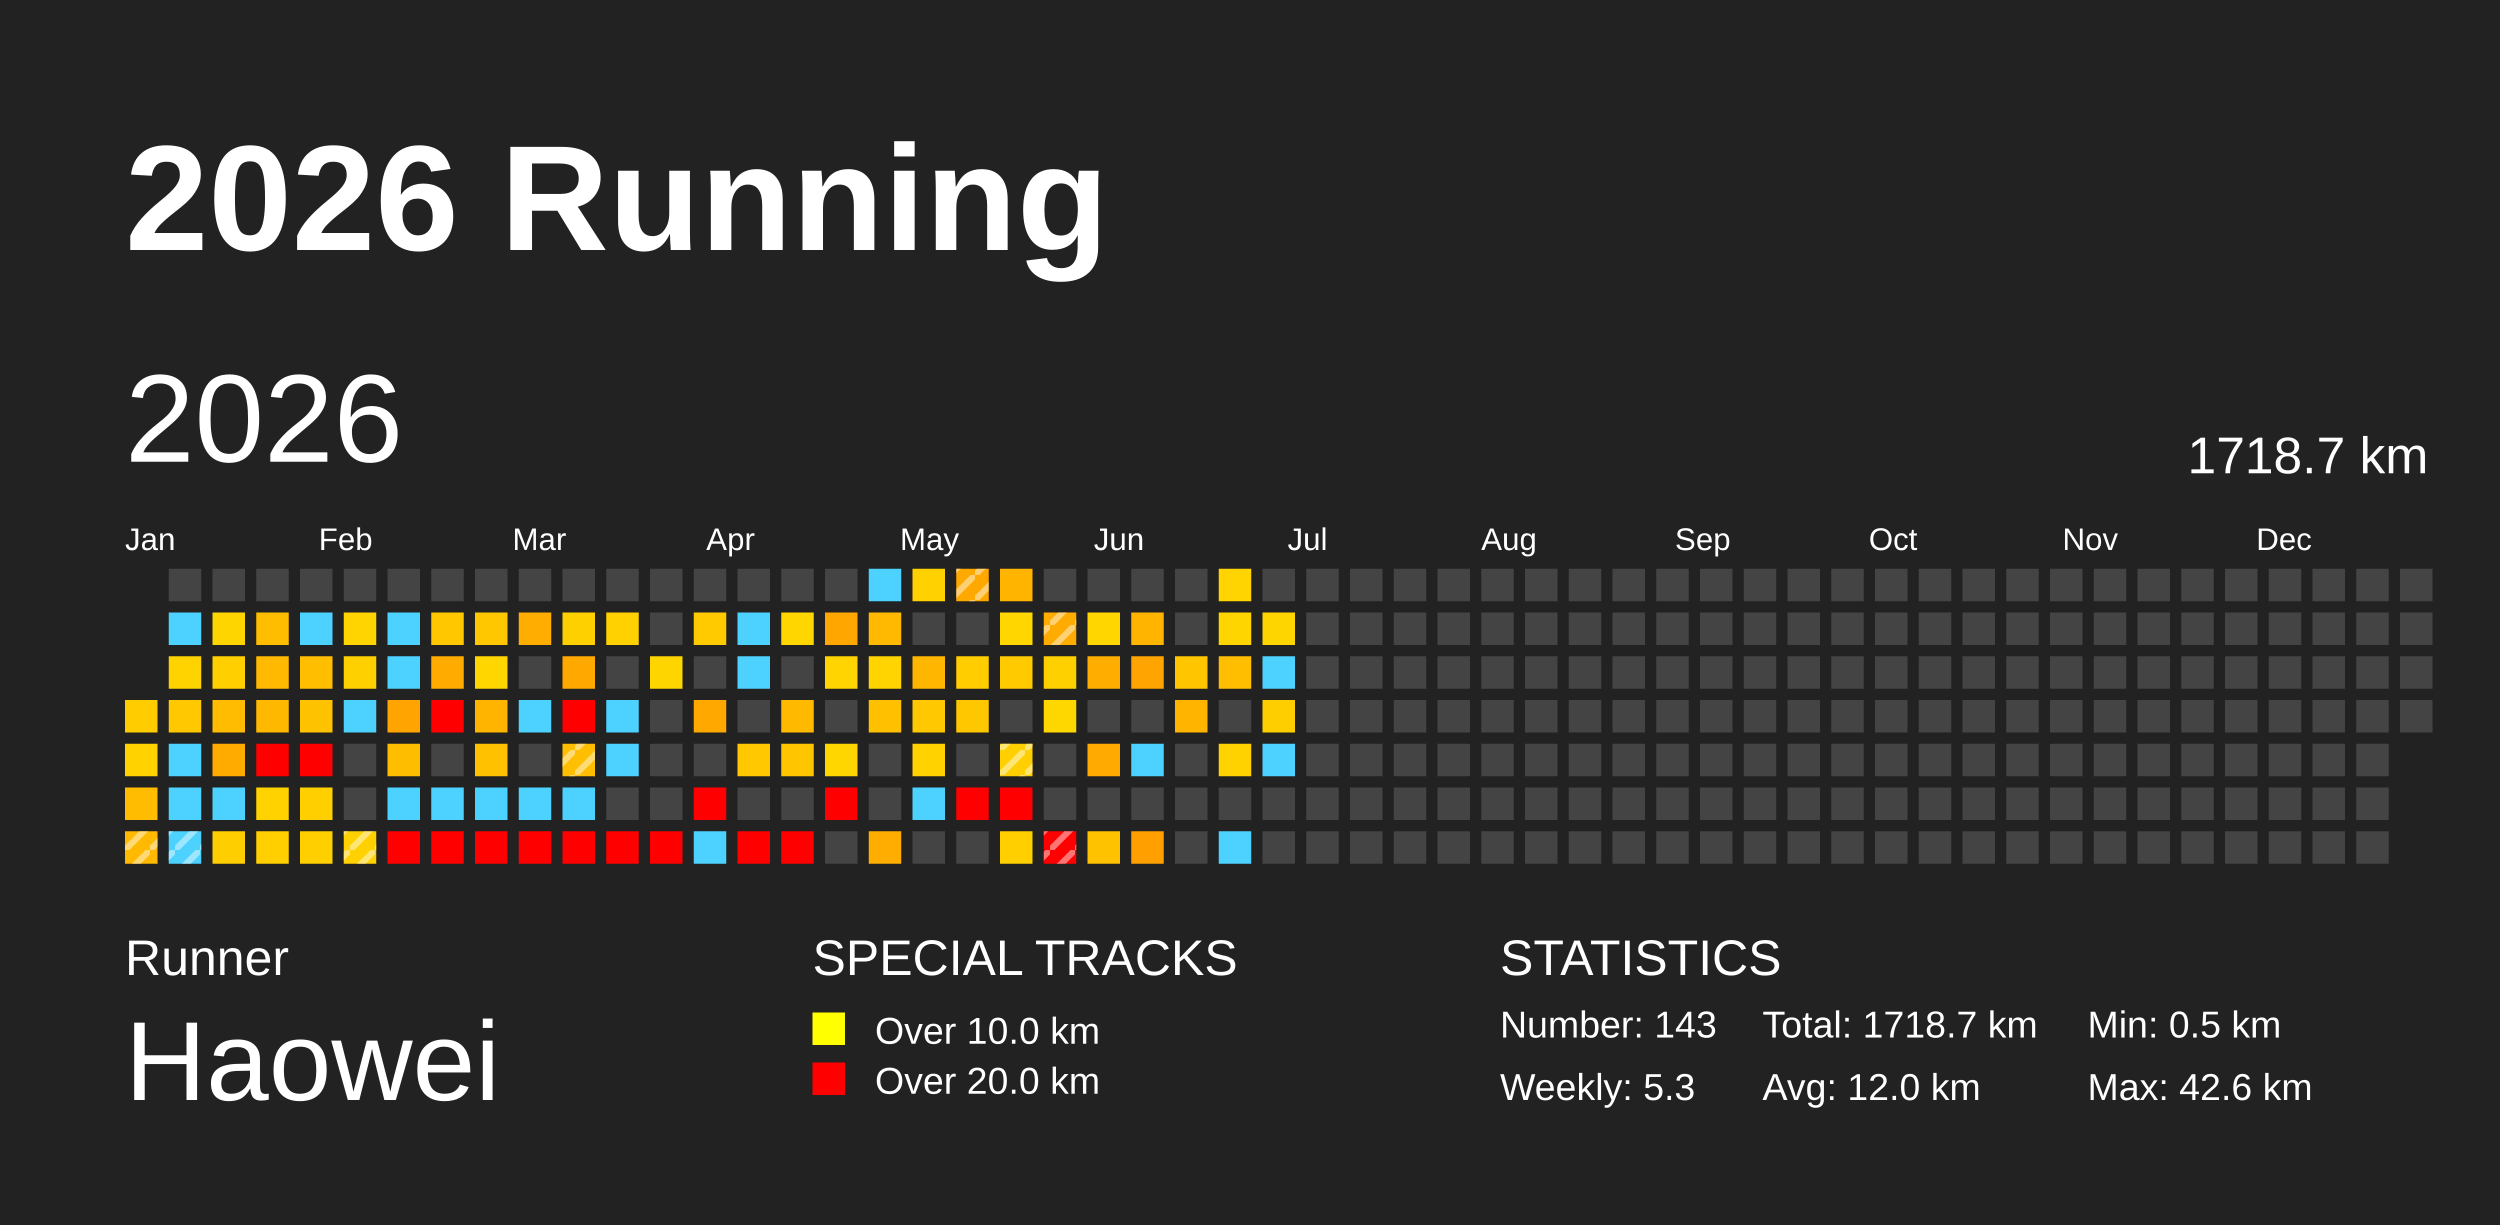
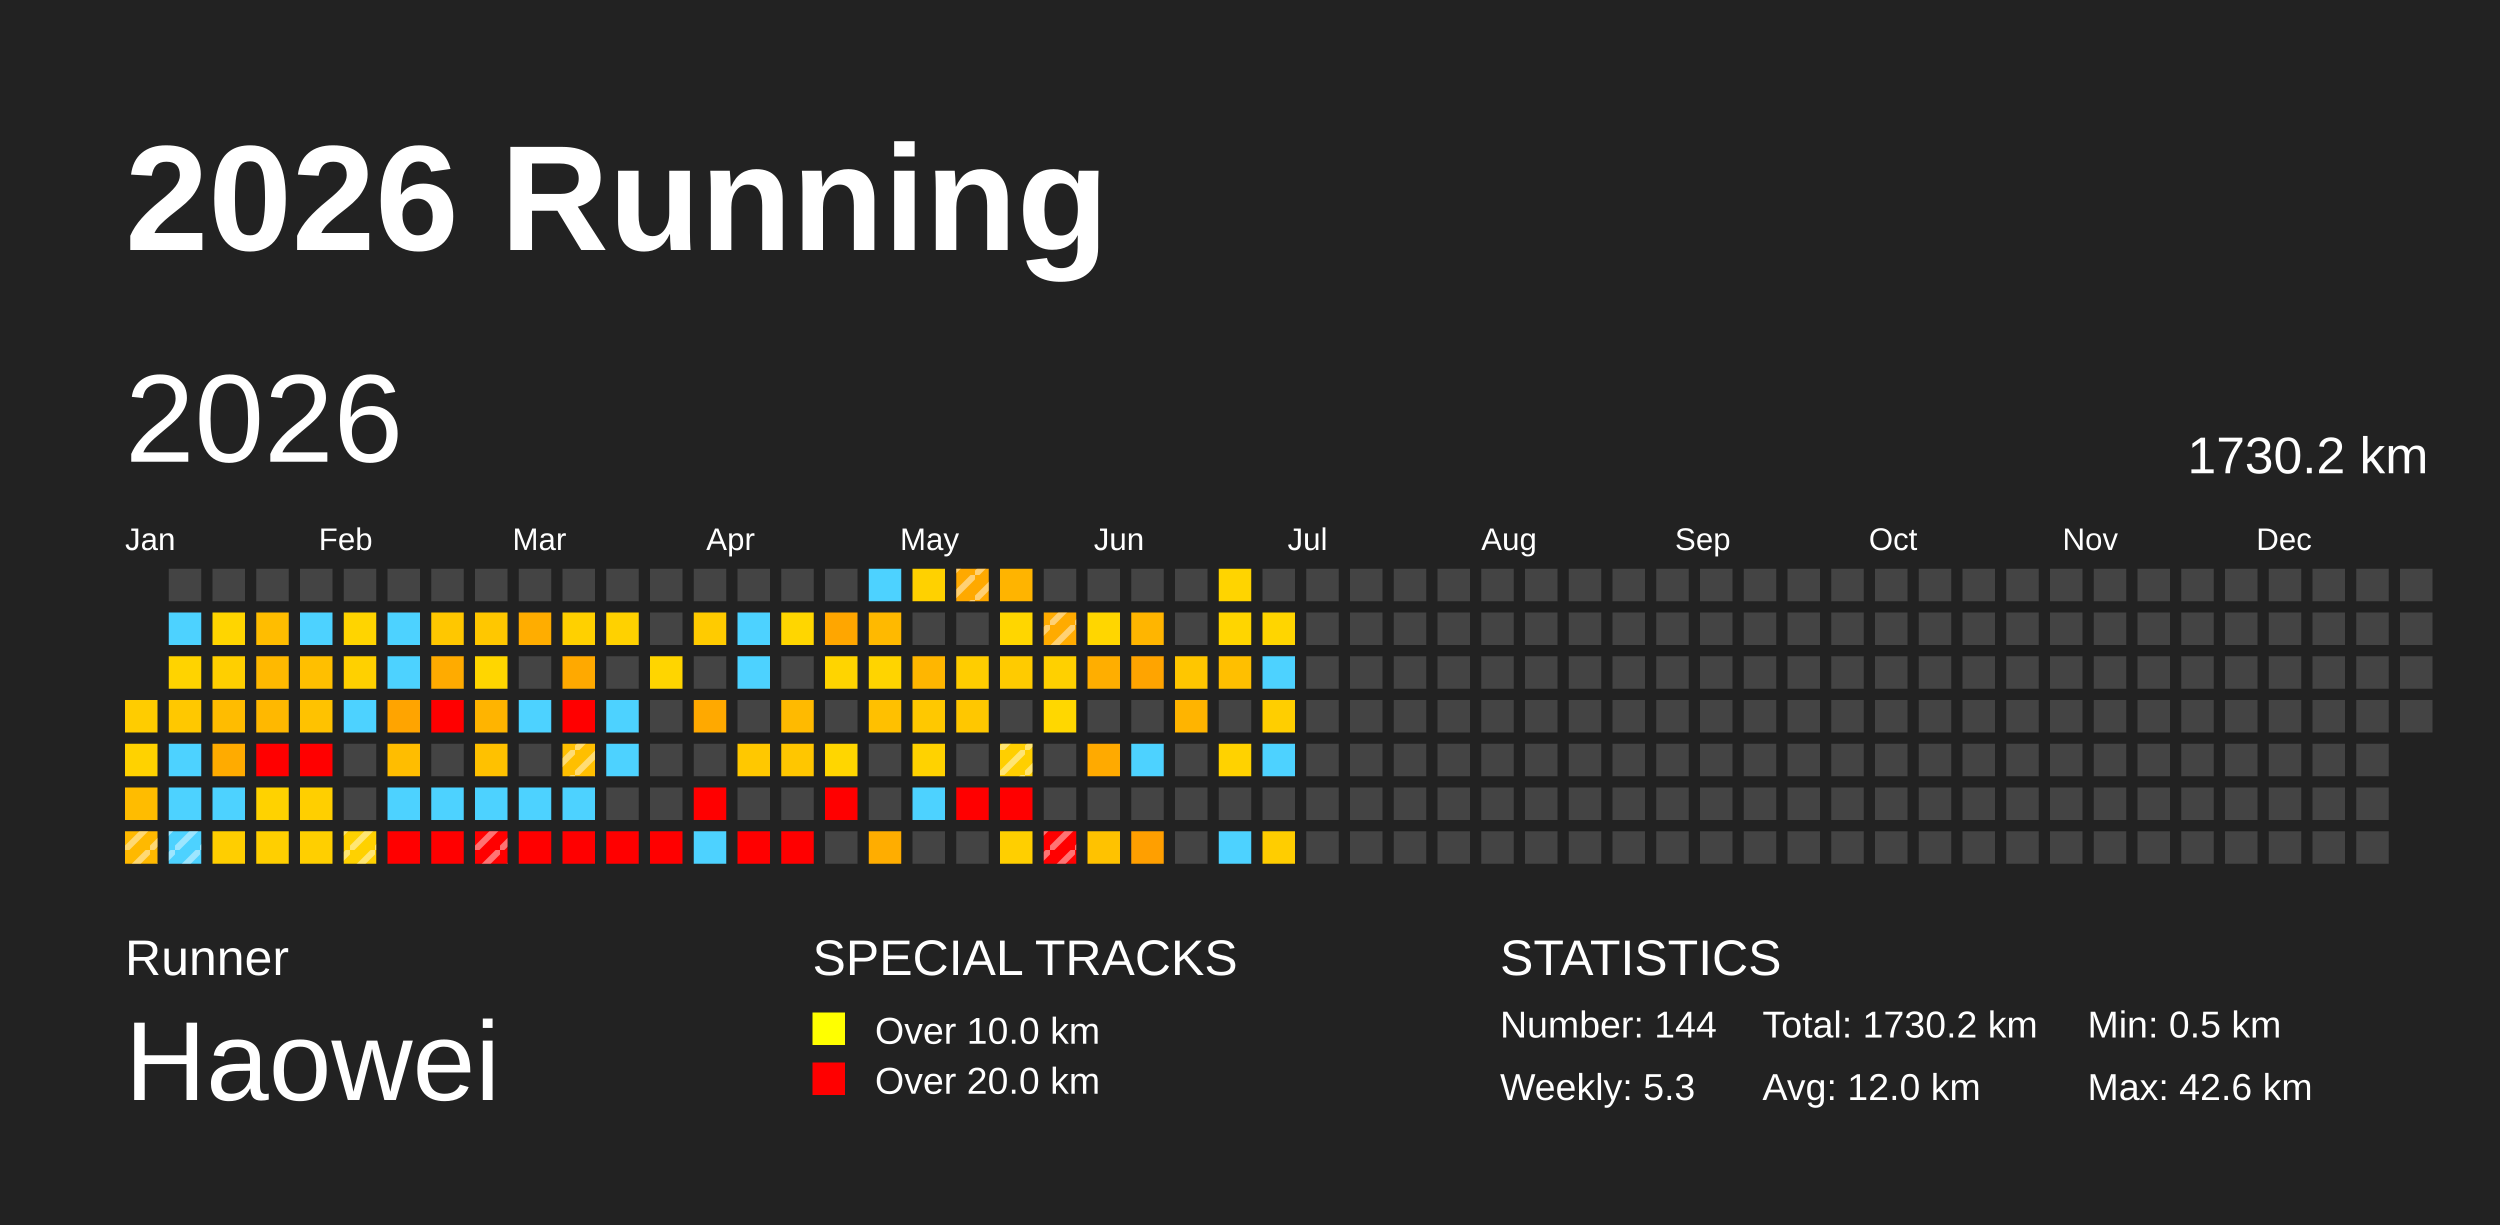
<svg xmlns="http://www.w3.org/2000/svg" baseProfile="full" height="98mm" version="1.1" viewBox="0,0,200,98" width="200mm">
  <defs>
    <pattern height="2" id="indoor-stripe" patternUnits="userSpaceOnUse" width="2">
      <line stroke="white" stroke-opacity="0.45" stroke-width="0.5" x1="0" x2="2" y1="2" y2="0" />
    </pattern>
  </defs>
  <rect fill="#222222" height="98" width="200" x="0" y="0" />
  <text fill="#FFFFFF" style="font-size:12px; font-family:Arial; font-weight:bold;" x="10" y="20">2026 Running</text>
  <text fill="#FFFFFF" style="font-size:4px; font-family:Arial" x="10" y="78">Runner</text>
  <text fill="#FFFFFF" style="font-size:9px; font-family:Arial" x="10" y="88">Haowei</text>
  <text fill="#FFFFFF" style="font-size:4px; font-family:Arial" x="65" y="78">SPECIAL TRACKS</text>
  <rect fill="yellow" height="2.6" width="2.6" x="65" y="81" />
  <text fill="#FFFFFF" style="font-size:3px; font-family:Arial" x="70" y="83.5">Over 10.0 km</text>
  <rect fill="red" height="2.6" width="2.6" x="65" y="85" />
  <text fill="#FFFFFF" style="font-size:3px; font-family:Arial" x="70" y="87.5">Over 20.0 km</text>
  <text fill="#FFFFFF" style="font-size:4px; font-family:Arial" x="120" y="78">STATISTICS</text>
-   <text fill="#FFFFFF" style="font-size:3px; font-family:Arial" x="120" y="83">Number: 143</text>
+   <text fill="#FFFFFF" style="font-size:3px; font-family:Arial" x="120" y="83">Number: 144</text>
  <text fill="#FFFFFF" style="font-size:3px; font-family:Arial" x="120" y="88">Weekly: 5.3</text>
-   <text fill="#FFFFFF" style="font-size:3px; font-family:Arial" x="141" y="83">Total: 1718.7 km</text>
+   <text fill="#FFFFFF" style="font-size:3px; font-family:Arial" x="141" y="83">Total: 1730.2 km</text>
  <text fill="#FFFFFF" style="font-size:3px; font-family:Arial" x="141" y="88">Avg: 12.0 km</text>
  <text fill="#FFFFFF" style="font-size:3px; font-family:Arial" x="167" y="83">Min: 0.5 km</text>
  <text fill="#FFFFFF" style="font-size:3px; font-family:Arial" x="167" y="88">Max: 42.6 km</text>
  <text dominant-baseline="hanging" fill="#FFFFFF" style="font-size:10.0px; font-family:Arial;" x="10" y="30">2026</text>
-   <text dominant-baseline="hanging" fill="#FFFFFF" style="font-size:4.125px; font-family:Arial;" x="175" y="35">1718.7 km</text>
+   <text dominant-baseline="hanging" fill="#FFFFFF" style="font-size:4.125px; font-family:Arial;" x="175" y="35">1730.2 km</text>
  <text fill="#FFFFFF" style="font-size:2.5px; font-family:Arial" x="10.0" y="44">Jan</text>
  <text fill="#FFFFFF" style="font-size:2.5px; font-family:Arial" x="25.5" y="44">Feb</text>
  <text fill="#FFFFFF" style="font-size:2.5px; font-family:Arial" x="41.0" y="44">Mar</text>
  <text fill="#FFFFFF" style="font-size:2.5px; font-family:Arial" x="56.5" y="44">Apr</text>
  <text fill="#FFFFFF" style="font-size:2.5px; font-family:Arial" x="72.0" y="44">May</text>
  <text fill="#FFFFFF" style="font-size:2.5px; font-family:Arial" x="87.5" y="44">Jun</text>
  <text fill="#FFFFFF" style="font-size:2.5px; font-family:Arial" x="103.0" y="44">Jul</text>
  <text fill="#FFFFFF" style="font-size:2.5px; font-family:Arial" x="118.5" y="44">Aug</text>
  <text fill="#FFFFFF" style="font-size:2.5px; font-family:Arial" x="134.0" y="44">Sep</text>
  <text fill="#FFFFFF" style="font-size:2.5px; font-family:Arial" x="149.5" y="44">Oct</text>
  <text fill="#FFFFFF" style="font-size:2.5px; font-family:Arial" x="165.0" y="44">Nov</text>
  <text fill="#FFFFFF" style="font-size:2.5px; font-family:Arial" x="180.5" y="44">Dec</text>
  <rect fill="#ffcc00" height="2.6" width="2.6" x="10.0" y="56.0" />
  <rect fill="#ffd200" height="2.6" width="2.6" x="10.0" y="59.5" />
  <rect fill="#ffbc00" height="2.6" width="2.6" x="10.0" y="63.0" />
  <rect fill="#ffb900" height="2.6" width="2.6" x="10.0" y="66.5" />
  <rect fill="url(#indoor-stripe)" height="2.6" style="pointer-events: none;" width="2.6" x="10.0" y="66.5" />
  <rect fill="#444444" height="2.6" width="2.6" x="13.5" y="45.5" />
  <rect fill="#4dd2ff" height="2.6" width="2.6" x="13.5" y="49.0" />
  <rect fill="#ffd300" height="2.6" width="2.6" x="13.5" y="52.5" />
  <rect fill="#ffc800" height="2.6" width="2.6" x="13.5" y="56.0" />
  <rect fill="#4dd2ff" height="2.6" width="2.6" x="13.5" y="59.5" />
  <rect fill="#4dd2ff" height="2.6" width="2.6" x="13.5" y="63.0" />
  <rect fill="#4dd2ff" height="2.6" width="2.6" x="13.5" y="66.5" />
  <rect fill="url(#indoor-stripe)" height="2.6" style="pointer-events: none;" width="2.6" x="13.5" y="66.5" />
  <rect fill="#444444" height="2.6" width="2.6" x="17.0" y="45.5" />
  <rect fill="#ffd500" height="2.6" width="2.6" x="17.0" y="49.0" />
  <rect fill="#ffcf00" height="2.6" width="2.6" x="17.0" y="52.5" />
  <rect fill="#ffbc00" height="2.6" width="2.6" x="17.0" y="56.0" />
  <rect fill="#ffab00" height="2.6" width="2.6" x="17.0" y="59.5" />
  <rect fill="#4dd2ff" height="2.6" width="2.6" x="17.0" y="63.0" />
  <rect fill="#ffce00" height="2.6" width="2.6" x="17.0" y="66.5" />
  <rect fill="#444444" height="2.6" width="2.6" x="20.5" y="45.5" />
  <rect fill="#ffbd00" height="2.6" width="2.6" x="20.5" y="49.0" />
  <rect fill="#ffb900" height="2.6" width="2.6" x="20.5" y="52.5" />
  <rect fill="#ffb800" height="2.6" width="2.6" x="20.5" y="56.0" />
  <rect fill="red" height="2.6" width="2.6" x="20.5" y="59.5" />
  <rect fill="#ffd200" height="2.6" width="2.6" x="20.5" y="63.0" />
  <rect fill="#ffcf00" height="2.6" width="2.6" x="20.5" y="66.5" />
  <rect fill="#444444" height="2.6" width="2.6" x="24.0" y="45.5" />
  <rect fill="#4dd2ff" height="2.6" width="2.6" x="24.0" y="49.0" />
  <rect fill="#ffbf00" height="2.6" width="2.6" x="24.0" y="52.5" />
  <rect fill="#ffc200" height="2.6" width="2.6" x="24.0" y="56.0" />
  <rect fill="red" height="2.6" width="2.6" x="24.0" y="59.5" />
  <rect fill="#ffcf00" height="2.6" width="2.6" x="24.0" y="63.0" />
  <rect fill="#ffcf00" height="2.6" width="2.6" x="24.0" y="66.5" />
  <rect fill="#444444" height="2.6" width="2.6" x="27.5" y="45.5" />
  <rect fill="#ffd400" height="2.6" width="2.6" x="27.5" y="49.0" />
  <rect fill="#ffd000" height="2.6" width="2.6" x="27.5" y="52.5" />
  <rect fill="#4dd2ff" height="2.6" width="2.6" x="27.5" y="56.0" />
  <rect fill="#444444" height="2.6" width="2.6" x="27.5" y="59.5" />
  <rect fill="#444444" height="2.6" width="2.6" x="27.5" y="63.0" />
  <rect fill="#ffd100" height="2.6" width="2.6" x="27.5" y="66.5" />
  <rect fill="url(#indoor-stripe)" height="2.6" style="pointer-events: none;" width="2.6" x="27.5" y="66.5" />
  <rect fill="#444444" height="2.6" width="2.6" x="31.0" y="45.5" />
  <rect fill="#4dd2ff" height="2.6" width="2.6" x="31.0" y="49.0" />
  <rect fill="#4dd2ff" height="2.6" width="2.6" x="31.0" y="52.5" />
  <rect fill="#ffa400" height="2.6" width="2.6" x="31.0" y="56.0" />
  <rect fill="#ffbd00" height="2.6" width="2.6" x="31.0" y="59.5" />
  <rect fill="#4dd2ff" height="2.6" width="2.6" x="31.0" y="63.0" />
  <rect fill="red" height="2.6" width="2.6" x="31.0" y="66.5" />
  <rect fill="#444444" height="2.6" width="2.6" x="34.5" y="45.5" />
  <rect fill="#ffc700" height="2.6" width="2.6" x="34.5" y="49.0" />
  <rect fill="#ffab00" height="2.6" width="2.6" x="34.5" y="52.5" />
  <rect fill="red" height="2.6" width="2.6" x="34.5" y="56.0" />
  <rect fill="#444444" height="2.6" width="2.6" x="34.5" y="59.5" />
  <rect fill="#4dd2ff" height="2.6" width="2.6" x="34.5" y="63.0" />
  <rect fill="red" height="2.6" width="2.6" x="34.5" y="66.5" />
  <rect fill="#444444" height="2.6" width="2.6" x="38.0" y="45.5" />
  <rect fill="#ffc700" height="2.6" width="2.6" x="38.0" y="49.0" />
  <rect fill="#ffd600" height="2.6" width="2.6" x="38.0" y="52.5" />
  <rect fill="#ffb400" height="2.6" width="2.6" x="38.0" y="56.0" />
  <rect fill="#ffc100" height="2.6" width="2.6" x="38.0" y="59.5" />
  <rect fill="#4dd2ff" height="2.6" width="2.6" x="38.0" y="63.0" />
  <rect fill="red" height="2.6" width="2.6" x="38.0" y="66.5" />
+   <rect fill="url(#indoor-stripe)" height="2.6" style="pointer-events: none;" width="2.6" x="38.0" y="66.5" />
  <rect fill="#444444" height="2.6" width="2.6" x="41.5" y="45.5" />
  <rect fill="#ffad00" height="2.6" width="2.6" x="41.5" y="49.0" />
  <rect fill="#444444" height="2.6" width="2.6" x="41.5" y="52.5" />
  <rect fill="#4dd2ff" height="2.6" width="2.6" x="41.5" y="56.0" />
  <rect fill="#444444" height="2.6" width="2.6" x="41.5" y="59.5" />
  <rect fill="#4dd2ff" height="2.6" width="2.6" x="41.5" y="63.0" />
  <rect fill="red" height="2.6" width="2.6" x="41.5" y="66.5" />
  <rect fill="#444444" height="2.6" width="2.6" x="45.0" y="45.5" />
  <rect fill="#ffd000" height="2.6" width="2.6" x="45.0" y="49.0" />
  <rect fill="#ffa900" height="2.6" width="2.6" x="45.0" y="52.5" />
  <rect fill="red" height="2.6" width="2.6" x="45.0" y="56.0" />
  <rect fill="#ffbf00" height="2.6" width="2.6" x="45.0" y="59.5" />
  <rect fill="url(#indoor-stripe)" height="2.6" style="pointer-events: none;" width="2.6" x="45.0" y="59.5" />
  <rect fill="#4dd2ff" height="2.6" width="2.6" x="45.0" y="63.0" />
  <rect fill="red" height="2.6" width="2.6" x="45.0" y="66.5" />
  <rect fill="#444444" height="2.6" width="2.6" x="48.5" y="45.5" />
  <rect fill="#ffd100" height="2.6" width="2.6" x="48.5" y="49.0" />
  <rect fill="#444444" height="2.6" width="2.6" x="48.5" y="52.5" />
  <rect fill="#4dd2ff" height="2.6" width="2.6" x="48.5" y="56.0" />
  <rect fill="#4dd2ff" height="2.6" width="2.6" x="48.5" y="59.5" />
  <rect fill="#444444" height="2.6" width="2.6" x="48.5" y="63.0" />
  <rect fill="red" height="2.6" width="2.6" x="48.5" y="66.5" />
  <rect fill="#444444" height="2.6" width="2.6" x="52.0" y="45.5" />
  <rect fill="#444444" height="2.6" width="2.6" x="52.0" y="49.0" />
  <rect fill="#ffd500" height="2.6" width="2.6" x="52.0" y="52.5" />
  <rect fill="#444444" height="2.6" width="2.6" x="52.0" y="56.0" />
  <rect fill="#444444" height="2.6" width="2.6" x="52.0" y="59.5" />
  <rect fill="#444444" height="2.6" width="2.6" x="52.0" y="63.0" />
  <rect fill="red" height="2.6" width="2.6" x="52.0" y="66.5" />
  <rect fill="#444444" height="2.6" width="2.6" x="55.5" y="45.5" />
  <rect fill="#ffcb00" height="2.6" width="2.6" x="55.5" y="49.0" />
  <rect fill="#444444" height="2.6" width="2.6" x="55.5" y="52.5" />
  <rect fill="#ffa900" height="2.6" width="2.6" x="55.5" y="56.0" />
  <rect fill="#444444" height="2.6" width="2.6" x="55.5" y="59.5" />
  <rect fill="red" height="2.6" width="2.6" x="55.5" y="63.0" />
  <rect fill="#4dd2ff" height="2.6" width="2.6" x="55.5" y="66.5" />
  <rect fill="#444444" height="2.6" width="2.6" x="59.0" y="45.5" />
  <rect fill="#4dd2ff" height="2.6" width="2.6" x="59.0" y="49.0" />
  <rect fill="#4dd2ff" height="2.6" width="2.6" x="59.0" y="52.5" />
  <rect fill="#444444" height="2.6" width="2.6" x="59.0" y="56.0" />
  <rect fill="#ffc800" height="2.6" width="2.6" x="59.0" y="59.5" />
  <rect fill="#444444" height="2.6" width="2.6" x="59.0" y="63.0" />
  <rect fill="red" height="2.6" width="2.6" x="59.0" y="66.5" />
  <rect fill="#444444" height="2.6" width="2.6" x="62.5" y="45.5" />
  <rect fill="#ffd600" height="2.6" width="2.6" x="62.5" y="49.0" />
  <rect fill="#444444" height="2.6" width="2.6" x="62.5" y="52.5" />
  <rect fill="#ffba00" height="2.6" width="2.6" x="62.5" y="56.0" />
  <rect fill="#ffc600" height="2.6" width="2.6" x="62.5" y="59.5" />
  <rect fill="#444444" height="2.6" width="2.6" x="62.5" y="63.0" />
  <rect fill="red" height="2.6" width="2.6" x="62.5" y="66.5" />
  <rect fill="#444444" height="2.6" width="2.6" x="66.0" y="45.5" />
  <rect fill="#ffa600" height="2.6" width="2.6" x="66.0" y="49.0" />
  <rect fill="#ffd400" height="2.6" width="2.6" x="66.0" y="52.5" />
  <rect fill="#444444" height="2.6" width="2.6" x="66.0" y="56.0" />
  <rect fill="#ffd600" height="2.6" width="2.6" x="66.0" y="59.5" />
  <rect fill="red" height="2.6" width="2.6" x="66.0" y="63.0" />
  <rect fill="#444444" height="2.6" width="2.6" x="66.0" y="66.5" />
  <rect fill="#4dd2ff" height="2.6" width="2.6" x="69.5" y="45.5" />
  <rect fill="#ffb900" height="2.6" width="2.6" x="69.5" y="49.0" />
  <rect fill="#ffd400" height="2.6" width="2.6" x="69.5" y="52.5" />
  <rect fill="#ffc000" height="2.6" width="2.6" x="69.5" y="56.0" />
  <rect fill="#444444" height="2.6" width="2.6" x="69.5" y="59.5" />
  <rect fill="#444444" height="2.6" width="2.6" x="69.5" y="63.0" />
  <rect fill="#ffad00" height="2.6" width="2.6" x="69.5" y="66.5" />
  <rect fill="#ffd100" height="2.6" width="2.6" x="73.0" y="45.5" />
  <rect fill="#444444" height="2.6" width="2.6" x="73.0" y="49.0" />
  <rect fill="#ffb600" height="2.6" width="2.6" x="73.0" y="52.5" />
  <rect fill="#ffc800" height="2.6" width="2.6" x="73.0" y="56.0" />
  <rect fill="#ffd200" height="2.6" width="2.6" x="73.0" y="59.5" />
  <rect fill="#4dd2ff" height="2.6" width="2.6" x="73.0" y="63.0" />
  <rect fill="#444444" height="2.6" width="2.6" x="73.0" y="66.5" />
  <rect fill="#ffa900" height="2.6" width="2.6" x="76.5" y="45.5" />
  <rect fill="url(#indoor-stripe)" height="2.6" style="pointer-events: none;" width="2.6" x="76.5" y="45.5" />
  <rect fill="#444444" height="2.6" width="2.6" x="76.5" y="49.0" />
  <rect fill="#ffcd00" height="2.6" width="2.6" x="76.5" y="52.5" />
  <rect fill="#ffc700" height="2.6" width="2.6" x="76.5" y="56.0" />
  <rect fill="#444444" height="2.6" width="2.6" x="76.5" y="59.5" />
  <rect fill="red" height="2.6" width="2.6" x="76.5" y="63.0" />
  <rect fill="#444444" height="2.6" width="2.6" x="76.5" y="66.5" />
  <rect fill="#ffb400" height="2.6" width="2.6" x="80.0" y="45.5" />
  <rect fill="#ffd600" height="2.6" width="2.6" x="80.0" y="49.0" />
  <rect fill="#ffcb00" height="2.6" width="2.6" x="80.0" y="52.5" />
  <rect fill="#444444" height="2.6" width="2.6" x="80.0" y="56.0" />
  <rect fill="#ffcf00" height="2.6" width="2.6" x="80.0" y="59.5" />
  <rect fill="url(#indoor-stripe)" height="2.6" style="pointer-events: none;" width="2.6" x="80.0" y="59.5" />
  <rect fill="red" height="2.6" width="2.6" x="80.0" y="63.0" />
  <rect fill="#ffcf00" height="2.6" width="2.6" x="80.0" y="66.5" />
  <rect fill="#444444" height="2.6" width="2.6" x="83.5" y="45.5" />
  <rect fill="#ffab00" height="2.6" width="2.6" x="83.5" y="49.0" />
  <rect fill="url(#indoor-stripe)" height="2.6" style="pointer-events: none;" width="2.6" x="83.5" y="49.0" />
  <rect fill="#ffd000" height="2.6" width="2.6" x="83.5" y="52.5" />
  <rect fill="#ffd700" height="2.6" width="2.6" x="83.5" y="56.0" />
  <rect fill="#444444" height="2.6" width="2.6" x="83.5" y="59.5" />
  <rect fill="#444444" height="2.6" width="2.6" x="83.5" y="63.0" />
  <rect fill="red" height="2.6" width="2.6" x="83.5" y="66.5" />
  <rect fill="url(#indoor-stripe)" height="2.6" style="pointer-events: none;" width="2.6" x="83.5" y="66.5" />
  <rect fill="#444444" height="2.6" width="2.6" x="87.0" y="45.5" />
  <rect fill="#ffd600" height="2.6" width="2.6" x="87.0" y="49.0" />
  <rect fill="#ffae00" height="2.6" width="2.6" x="87.0" y="52.5" />
  <rect fill="#444444" height="2.6" width="2.6" x="87.0" y="56.0" />
  <rect fill="#ffaa00" height="2.6" width="2.6" x="87.0" y="59.5" />
  <rect fill="#444444" height="2.6" width="2.6" x="87.0" y="63.0" />
  <rect fill="#ffc200" height="2.6" width="2.6" x="87.0" y="66.5" />
  <rect fill="#444444" height="2.6" width="2.6" x="90.5" y="45.5" />
  <rect fill="#ffb500" height="2.6" width="2.6" x="90.5" y="49.0" />
  <rect fill="#ffa400" height="2.6" width="2.6" x="90.5" y="52.5" />
  <rect fill="#444444" height="2.6" width="2.6" x="90.5" y="56.0" />
  <rect fill="#4dd2ff" height="2.6" width="2.6" x="90.5" y="59.5" />
  <rect fill="#444444" height="2.6" width="2.6" x="90.5" y="63.0" />
  <rect fill="#ff9f00" height="2.6" width="2.6" x="90.5" y="66.5" />
  <rect fill="#444444" height="2.6" width="2.6" x="94.0" y="45.5" />
  <rect fill="#444444" height="2.6" width="2.6" x="94.0" y="49.0" />
  <rect fill="#ffc600" height="2.6" width="2.6" x="94.0" y="52.5" />
  <rect fill="#ffb400" height="2.6" width="2.6" x="94.0" y="56.0" />
  <rect fill="#444444" height="2.6" width="2.6" x="94.0" y="59.5" />
  <rect fill="#444444" height="2.6" width="2.6" x="94.0" y="63.0" />
  <rect fill="#444444" height="2.6" width="2.6" x="94.0" y="66.5" />
  <rect fill="#ffd400" height="2.6" width="2.6" x="97.5" y="45.5" />
  <rect fill="#ffd500" height="2.6" width="2.6" x="97.5" y="49.0" />
  <rect fill="#ffbf00" height="2.6" width="2.6" x="97.5" y="52.5" />
  <rect fill="#444444" height="2.6" width="2.6" x="97.5" y="56.0" />
  <rect fill="#ffd200" height="2.6" width="2.6" x="97.5" y="59.5" />
  <rect fill="#444444" height="2.6" width="2.6" x="97.5" y="63.0" />
  <rect fill="#4dd2ff" height="2.6" width="2.6" x="97.5" y="66.5" />
  <rect fill="#444444" height="2.6" width="2.6" x="101.0" y="45.5" />
  <rect fill="#ffd500" height="2.6" width="2.6" x="101.0" y="49.0" />
  <rect fill="#4dd2ff" height="2.6" width="2.6" x="101.0" y="52.5" />
  <rect fill="#ffce00" height="2.6" width="2.6" x="101.0" y="56.0" />
  <rect fill="#4dd2ff" height="2.6" width="2.6" x="101.0" y="59.5" />
  <rect fill="#444444" height="2.6" width="2.6" x="101.0" y="63.0" />
-   <rect fill="#444444" height="2.6" width="2.6" x="101.0" y="66.5" />
+   <rect fill="#ffcd00" height="2.6" width="2.6" x="101.0" y="66.5" />
  <rect fill="#444444" height="2.6" width="2.6" x="104.5" y="45.5" />
  <rect fill="#444444" height="2.6" width="2.6" x="104.5" y="49.0" />
  <rect fill="#444444" height="2.6" width="2.6" x="104.5" y="52.5" />
  <rect fill="#444444" height="2.6" width="2.6" x="104.5" y="56.0" />
  <rect fill="#444444" height="2.6" width="2.6" x="104.5" y="59.5" />
  <rect fill="#444444" height="2.6" width="2.6" x="104.5" y="63.0" />
  <rect fill="#444444" height="2.6" width="2.6" x="104.5" y="66.5" />
  <rect fill="#444444" height="2.6" width="2.6" x="108.0" y="45.5" />
  <rect fill="#444444" height="2.6" width="2.6" x="108.0" y="49.0" />
  <rect fill="#444444" height="2.6" width="2.6" x="108.0" y="52.5" />
  <rect fill="#444444" height="2.6" width="2.6" x="108.0" y="56.0" />
  <rect fill="#444444" height="2.6" width="2.6" x="108.0" y="59.5" />
  <rect fill="#444444" height="2.6" width="2.6" x="108.0" y="63.0" />
  <rect fill="#444444" height="2.6" width="2.6" x="108.0" y="66.5" />
  <rect fill="#444444" height="2.6" width="2.6" x="111.5" y="45.5" />
  <rect fill="#444444" height="2.6" width="2.6" x="111.5" y="49.0" />
  <rect fill="#444444" height="2.6" width="2.6" x="111.5" y="52.5" />
  <rect fill="#444444" height="2.6" width="2.6" x="111.5" y="56.0" />
  <rect fill="#444444" height="2.6" width="2.6" x="111.5" y="59.5" />
  <rect fill="#444444" height="2.6" width="2.6" x="111.5" y="63.0" />
  <rect fill="#444444" height="2.6" width="2.6" x="111.5" y="66.5" />
  <rect fill="#444444" height="2.6" width="2.6" x="115.0" y="45.5" />
  <rect fill="#444444" height="2.6" width="2.6" x="115.0" y="49.0" />
  <rect fill="#444444" height="2.6" width="2.6" x="115.0" y="52.5" />
  <rect fill="#444444" height="2.6" width="2.6" x="115.0" y="56.0" />
  <rect fill="#444444" height="2.6" width="2.6" x="115.0" y="59.5" />
  <rect fill="#444444" height="2.6" width="2.6" x="115.0" y="63.0" />
  <rect fill="#444444" height="2.6" width="2.6" x="115.0" y="66.5" />
  <rect fill="#444444" height="2.6" width="2.6" x="118.5" y="45.5" />
  <rect fill="#444444" height="2.6" width="2.6" x="118.5" y="49.0" />
  <rect fill="#444444" height="2.6" width="2.6" x="118.5" y="52.5" />
  <rect fill="#444444" height="2.6" width="2.6" x="118.5" y="56.0" />
  <rect fill="#444444" height="2.6" width="2.6" x="118.5" y="59.5" />
  <rect fill="#444444" height="2.6" width="2.6" x="118.5" y="63.0" />
  <rect fill="#444444" height="2.6" width="2.6" x="118.5" y="66.5" />
  <rect fill="#444444" height="2.6" width="2.6" x="122.0" y="45.5" />
  <rect fill="#444444" height="2.6" width="2.6" x="122.0" y="49.0" />
  <rect fill="#444444" height="2.6" width="2.6" x="122.0" y="52.5" />
  <rect fill="#444444" height="2.6" width="2.6" x="122.0" y="56.0" />
  <rect fill="#444444" height="2.6" width="2.6" x="122.0" y="59.5" />
  <rect fill="#444444" height="2.6" width="2.6" x="122.0" y="63.0" />
  <rect fill="#444444" height="2.6" width="2.6" x="122.0" y="66.5" />
  <rect fill="#444444" height="2.6" width="2.6" x="125.5" y="45.5" />
  <rect fill="#444444" height="2.6" width="2.6" x="125.5" y="49.0" />
  <rect fill="#444444" height="2.6" width="2.6" x="125.5" y="52.5" />
  <rect fill="#444444" height="2.6" width="2.6" x="125.5" y="56.0" />
  <rect fill="#444444" height="2.6" width="2.6" x="125.5" y="59.5" />
  <rect fill="#444444" height="2.6" width="2.6" x="125.5" y="63.0" />
  <rect fill="#444444" height="2.6" width="2.6" x="125.5" y="66.5" />
  <rect fill="#444444" height="2.6" width="2.6" x="129.0" y="45.5" />
  <rect fill="#444444" height="2.6" width="2.6" x="129.0" y="49.0" />
  <rect fill="#444444" height="2.6" width="2.6" x="129.0" y="52.5" />
  <rect fill="#444444" height="2.6" width="2.6" x="129.0" y="56.0" />
  <rect fill="#444444" height="2.6" width="2.6" x="129.0" y="59.5" />
  <rect fill="#444444" height="2.6" width="2.6" x="129.0" y="63.0" />
  <rect fill="#444444" height="2.6" width="2.6" x="129.0" y="66.5" />
  <rect fill="#444444" height="2.6" width="2.6" x="132.5" y="45.5" />
  <rect fill="#444444" height="2.6" width="2.6" x="132.5" y="49.0" />
  <rect fill="#444444" height="2.6" width="2.6" x="132.5" y="52.5" />
  <rect fill="#444444" height="2.6" width="2.6" x="132.5" y="56.0" />
  <rect fill="#444444" height="2.6" width="2.6" x="132.5" y="59.5" />
  <rect fill="#444444" height="2.6" width="2.6" x="132.5" y="63.0" />
  <rect fill="#444444" height="2.6" width="2.6" x="132.5" y="66.5" />
  <rect fill="#444444" height="2.6" width="2.6" x="136.0" y="45.5" />
  <rect fill="#444444" height="2.6" width="2.6" x="136.0" y="49.0" />
  <rect fill="#444444" height="2.6" width="2.6" x="136.0" y="52.5" />
  <rect fill="#444444" height="2.6" width="2.6" x="136.0" y="56.0" />
  <rect fill="#444444" height="2.6" width="2.6" x="136.0" y="59.5" />
  <rect fill="#444444" height="2.6" width="2.6" x="136.0" y="63.0" />
  <rect fill="#444444" height="2.6" width="2.6" x="136.0" y="66.5" />
  <rect fill="#444444" height="2.6" width="2.6" x="139.5" y="45.5" />
  <rect fill="#444444" height="2.6" width="2.6" x="139.5" y="49.0" />
  <rect fill="#444444" height="2.6" width="2.6" x="139.5" y="52.5" />
  <rect fill="#444444" height="2.6" width="2.6" x="139.5" y="56.0" />
  <rect fill="#444444" height="2.6" width="2.6" x="139.5" y="59.5" />
  <rect fill="#444444" height="2.6" width="2.6" x="139.5" y="63.0" />
  <rect fill="#444444" height="2.6" width="2.6" x="139.5" y="66.5" />
  <rect fill="#444444" height="2.6" width="2.6" x="143.0" y="45.5" />
  <rect fill="#444444" height="2.6" width="2.6" x="143.0" y="49.0" />
  <rect fill="#444444" height="2.6" width="2.6" x="143.0" y="52.5" />
  <rect fill="#444444" height="2.6" width="2.6" x="143.0" y="56.0" />
  <rect fill="#444444" height="2.6" width="2.6" x="143.0" y="59.5" />
  <rect fill="#444444" height="2.6" width="2.6" x="143.0" y="63.0" />
  <rect fill="#444444" height="2.6" width="2.6" x="143.0" y="66.5" />
  <rect fill="#444444" height="2.6" width="2.6" x="146.5" y="45.5" />
  <rect fill="#444444" height="2.6" width="2.6" x="146.5" y="49.0" />
  <rect fill="#444444" height="2.6" width="2.6" x="146.5" y="52.5" />
  <rect fill="#444444" height="2.6" width="2.6" x="146.5" y="56.0" />
  <rect fill="#444444" height="2.6" width="2.6" x="146.5" y="59.5" />
  <rect fill="#444444" height="2.6" width="2.6" x="146.5" y="63.0" />
  <rect fill="#444444" height="2.6" width="2.6" x="146.5" y="66.5" />
  <rect fill="#444444" height="2.6" width="2.6" x="150.0" y="45.5" />
  <rect fill="#444444" height="2.6" width="2.6" x="150.0" y="49.0" />
  <rect fill="#444444" height="2.6" width="2.6" x="150.0" y="52.5" />
  <rect fill="#444444" height="2.6" width="2.6" x="150.0" y="56.0" />
  <rect fill="#444444" height="2.6" width="2.6" x="150.0" y="59.5" />
  <rect fill="#444444" height="2.6" width="2.6" x="150.0" y="63.0" />
  <rect fill="#444444" height="2.6" width="2.6" x="150.0" y="66.5" />
  <rect fill="#444444" height="2.6" width="2.6" x="153.5" y="45.5" />
  <rect fill="#444444" height="2.6" width="2.6" x="153.5" y="49.0" />
  <rect fill="#444444" height="2.6" width="2.6" x="153.5" y="52.5" />
  <rect fill="#444444" height="2.6" width="2.6" x="153.5" y="56.0" />
  <rect fill="#444444" height="2.6" width="2.6" x="153.5" y="59.5" />
  <rect fill="#444444" height="2.6" width="2.6" x="153.5" y="63.0" />
  <rect fill="#444444" height="2.6" width="2.6" x="153.5" y="66.5" />
  <rect fill="#444444" height="2.6" width="2.6" x="157.0" y="45.5" />
  <rect fill="#444444" height="2.6" width="2.6" x="157.0" y="49.0" />
  <rect fill="#444444" height="2.6" width="2.6" x="157.0" y="52.5" />
  <rect fill="#444444" height="2.6" width="2.6" x="157.0" y="56.0" />
  <rect fill="#444444" height="2.6" width="2.6" x="157.0" y="59.5" />
  <rect fill="#444444" height="2.6" width="2.6" x="157.0" y="63.0" />
  <rect fill="#444444" height="2.6" width="2.6" x="157.0" y="66.5" />
  <rect fill="#444444" height="2.6" width="2.6" x="160.5" y="45.5" />
  <rect fill="#444444" height="2.6" width="2.6" x="160.5" y="49.0" />
  <rect fill="#444444" height="2.6" width="2.6" x="160.5" y="52.5" />
  <rect fill="#444444" height="2.6" width="2.6" x="160.5" y="56.0" />
  <rect fill="#444444" height="2.6" width="2.6" x="160.5" y="59.5" />
  <rect fill="#444444" height="2.6" width="2.6" x="160.5" y="63.0" />
  <rect fill="#444444" height="2.6" width="2.6" x="160.5" y="66.5" />
  <rect fill="#444444" height="2.6" width="2.6" x="164.0" y="45.5" />
  <rect fill="#444444" height="2.6" width="2.6" x="164.0" y="49.0" />
  <rect fill="#444444" height="2.6" width="2.6" x="164.0" y="52.5" />
  <rect fill="#444444" height="2.6" width="2.6" x="164.0" y="56.0" />
  <rect fill="#444444" height="2.6" width="2.6" x="164.0" y="59.5" />
  <rect fill="#444444" height="2.6" width="2.6" x="164.0" y="63.0" />
  <rect fill="#444444" height="2.6" width="2.6" x="164.0" y="66.5" />
  <rect fill="#444444" height="2.6" width="2.6" x="167.5" y="45.5" />
  <rect fill="#444444" height="2.6" width="2.6" x="167.5" y="49.0" />
  <rect fill="#444444" height="2.6" width="2.6" x="167.5" y="52.5" />
  <rect fill="#444444" height="2.6" width="2.6" x="167.5" y="56.0" />
  <rect fill="#444444" height="2.6" width="2.6" x="167.5" y="59.5" />
  <rect fill="#444444" height="2.6" width="2.6" x="167.5" y="63.0" />
  <rect fill="#444444" height="2.6" width="2.6" x="167.5" y="66.5" />
  <rect fill="#444444" height="2.6" width="2.6" x="171.0" y="45.5" />
  <rect fill="#444444" height="2.6" width="2.6" x="171.0" y="49.0" />
  <rect fill="#444444" height="2.6" width="2.6" x="171.0" y="52.5" />
  <rect fill="#444444" height="2.6" width="2.6" x="171.0" y="56.0" />
  <rect fill="#444444" height="2.6" width="2.6" x="171.0" y="59.5" />
  <rect fill="#444444" height="2.6" width="2.6" x="171.0" y="63.0" />
  <rect fill="#444444" height="2.6" width="2.6" x="171.0" y="66.5" />
  <rect fill="#444444" height="2.6" width="2.6" x="174.5" y="45.5" />
  <rect fill="#444444" height="2.6" width="2.6" x="174.5" y="49.0" />
  <rect fill="#444444" height="2.6" width="2.6" x="174.5" y="52.5" />
  <rect fill="#444444" height="2.6" width="2.6" x="174.5" y="56.0" />
  <rect fill="#444444" height="2.6" width="2.6" x="174.5" y="59.5" />
  <rect fill="#444444" height="2.6" width="2.6" x="174.5" y="63.0" />
  <rect fill="#444444" height="2.6" width="2.6" x="174.5" y="66.5" />
  <rect fill="#444444" height="2.6" width="2.6" x="178.0" y="45.5" />
  <rect fill="#444444" height="2.6" width="2.6" x="178.0" y="49.0" />
  <rect fill="#444444" height="2.6" width="2.6" x="178.0" y="52.5" />
  <rect fill="#444444" height="2.6" width="2.6" x="178.0" y="56.0" />
  <rect fill="#444444" height="2.6" width="2.6" x="178.0" y="59.5" />
  <rect fill="#444444" height="2.6" width="2.6" x="178.0" y="63.0" />
  <rect fill="#444444" height="2.6" width="2.6" x="178.0" y="66.5" />
  <rect fill="#444444" height="2.6" width="2.6" x="181.5" y="45.5" />
  <rect fill="#444444" height="2.6" width="2.6" x="181.5" y="49.0" />
  <rect fill="#444444" height="2.6" width="2.6" x="181.5" y="52.5" />
  <rect fill="#444444" height="2.6" width="2.6" x="181.5" y="56.0" />
  <rect fill="#444444" height="2.6" width="2.6" x="181.5" y="59.5" />
  <rect fill="#444444" height="2.6" width="2.6" x="181.5" y="63.0" />
  <rect fill="#444444" height="2.6" width="2.6" x="181.5" y="66.5" />
  <rect fill="#444444" height="2.6" width="2.6" x="185.0" y="45.5" />
  <rect fill="#444444" height="2.6" width="2.6" x="185.0" y="49.0" />
  <rect fill="#444444" height="2.6" width="2.6" x="185.0" y="52.5" />
  <rect fill="#444444" height="2.6" width="2.6" x="185.0" y="56.0" />
  <rect fill="#444444" height="2.6" width="2.6" x="185.0" y="59.5" />
  <rect fill="#444444" height="2.6" width="2.6" x="185.0" y="63.0" />
  <rect fill="#444444" height="2.6" width="2.6" x="185.0" y="66.5" />
  <rect fill="#444444" height="2.6" width="2.6" x="188.5" y="45.5" />
  <rect fill="#444444" height="2.6" width="2.6" x="188.5" y="49.0" />
  <rect fill="#444444" height="2.6" width="2.6" x="188.5" y="52.5" />
  <rect fill="#444444" height="2.6" width="2.6" x="188.5" y="56.0" />
  <rect fill="#444444" height="2.6" width="2.6" x="188.5" y="59.5" />
  <rect fill="#444444" height="2.6" width="2.6" x="188.5" y="63.0" />
  <rect fill="#444444" height="2.6" width="2.6" x="188.5" y="66.5" />
  <rect fill="#444444" height="2.6" width="2.6" x="192.0" y="45.5" />
  <rect fill="#444444" height="2.6" width="2.6" x="192.0" y="49.0" />
  <rect fill="#444444" height="2.6" width="2.6" x="192.0" y="52.5" />
  <rect fill="#444444" height="2.6" width="2.6" x="192.0" y="56.0" />
</svg>
